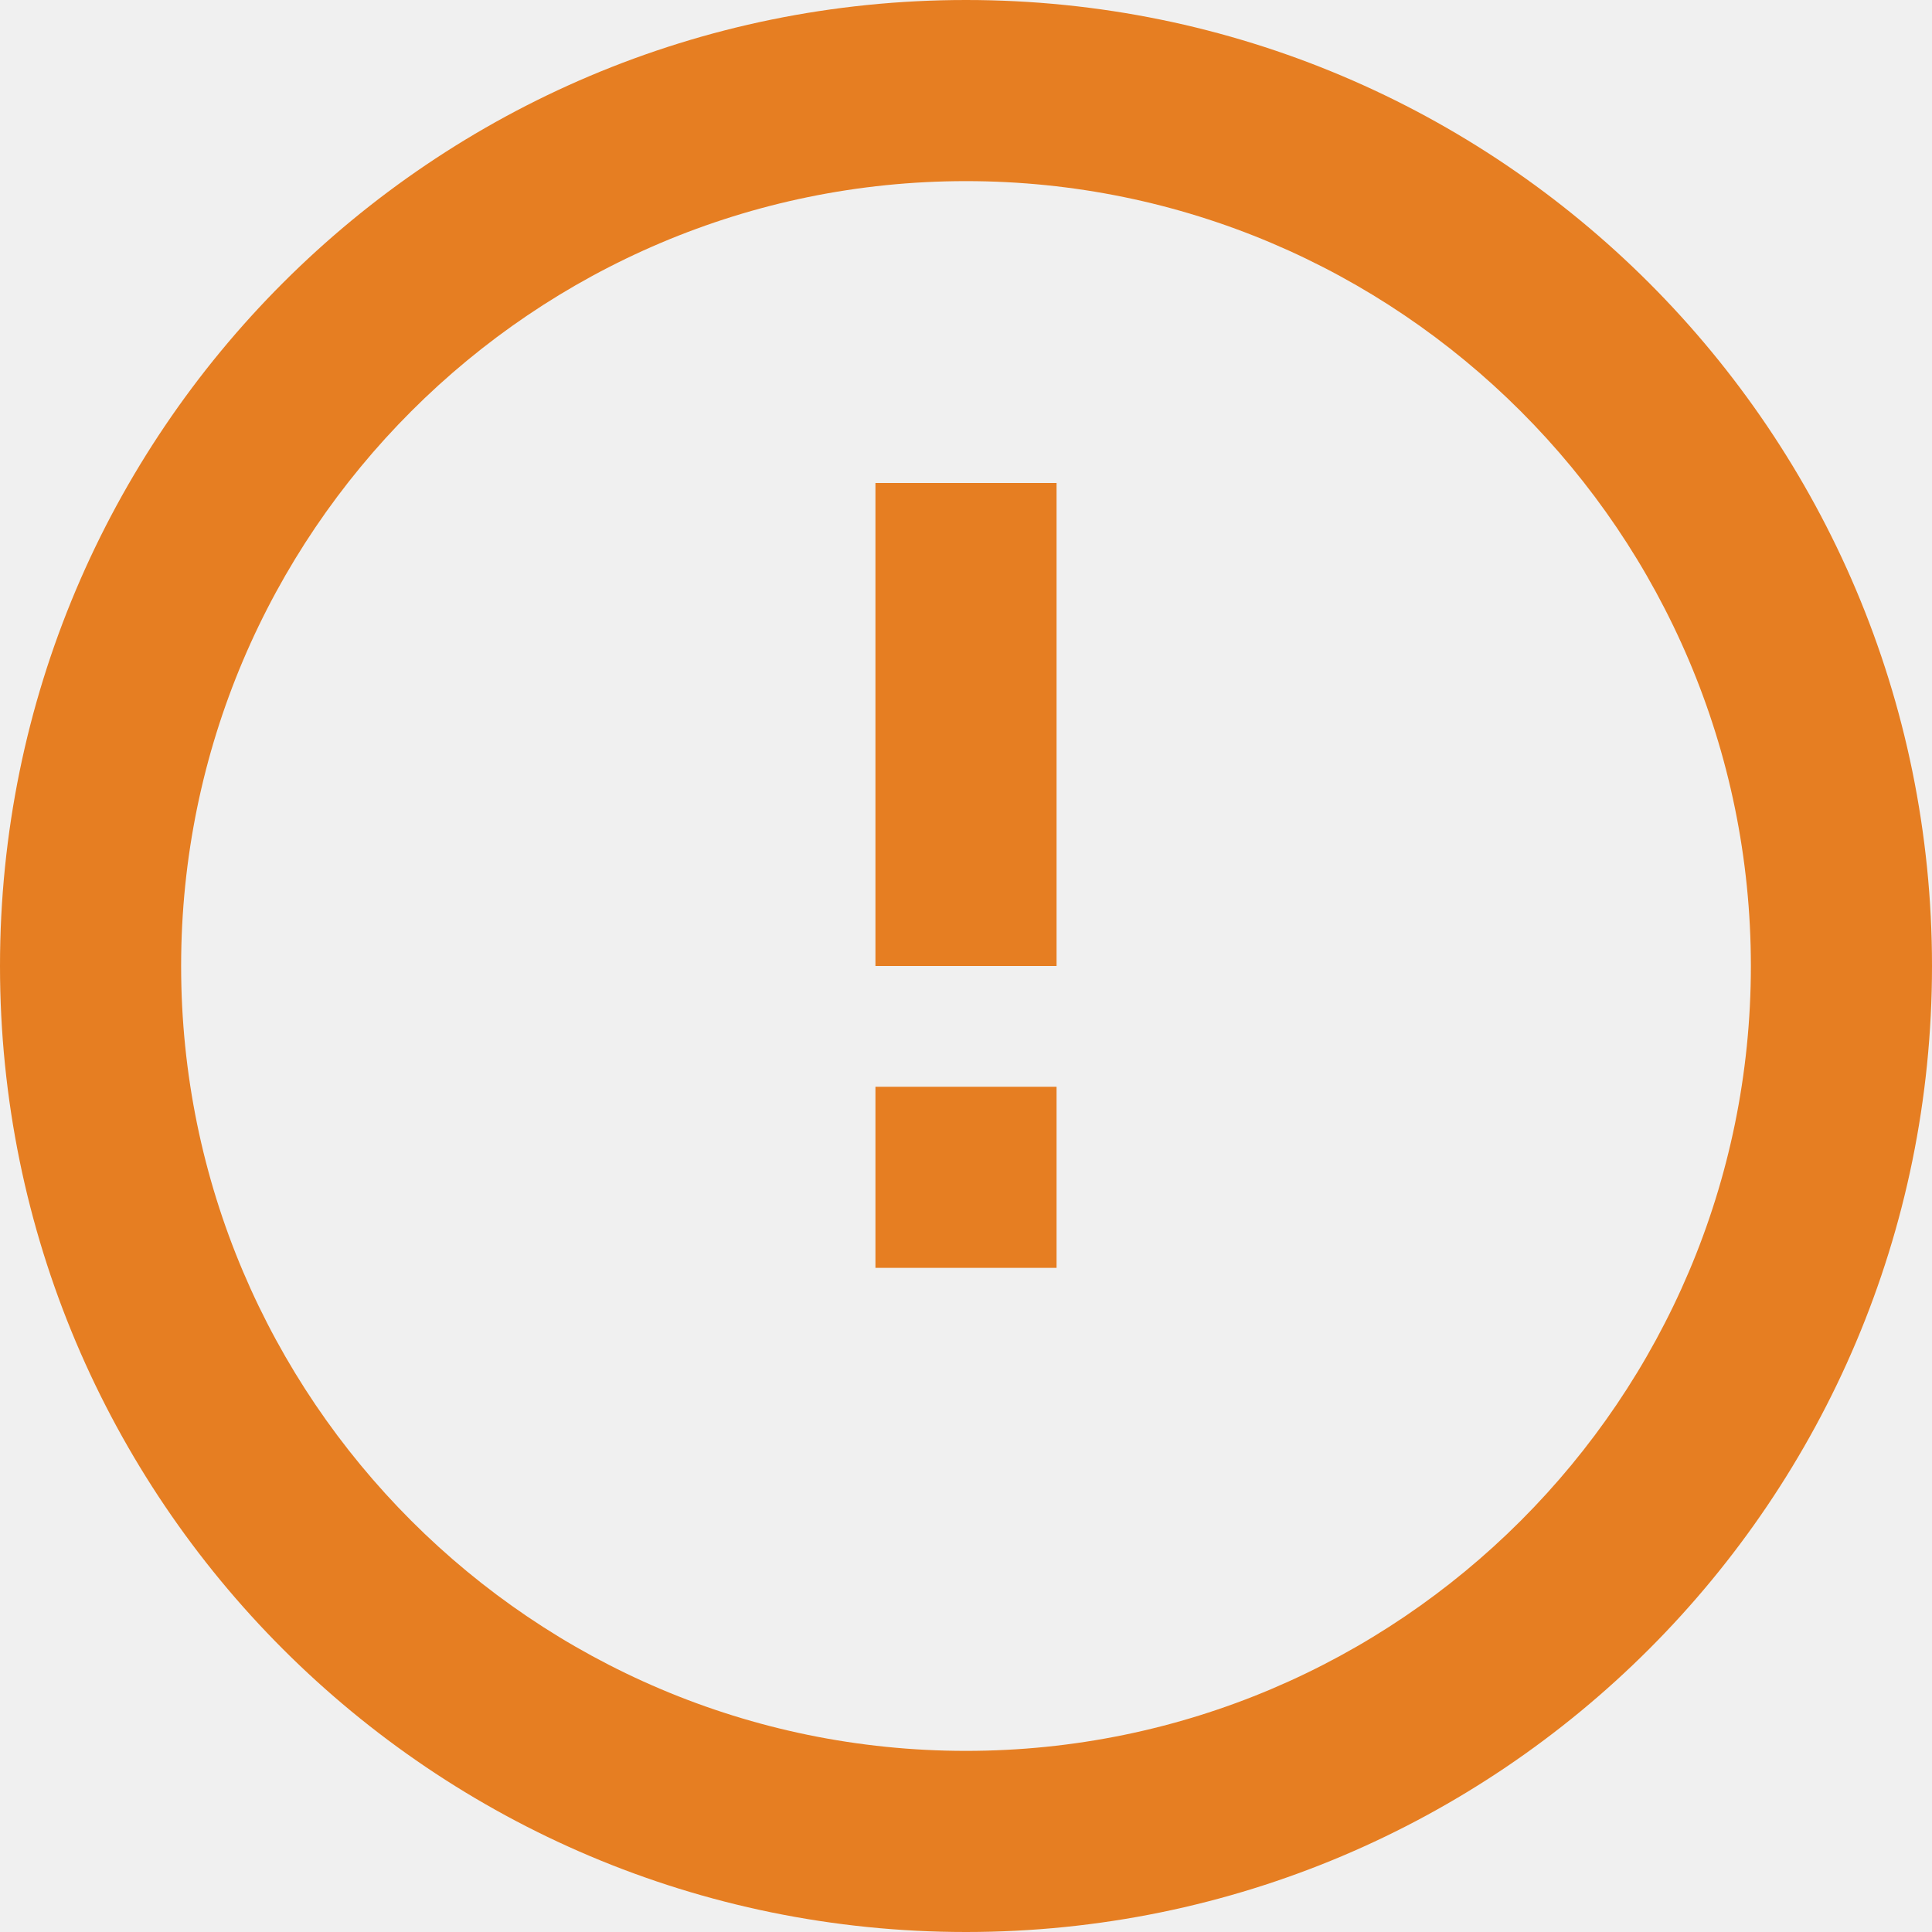
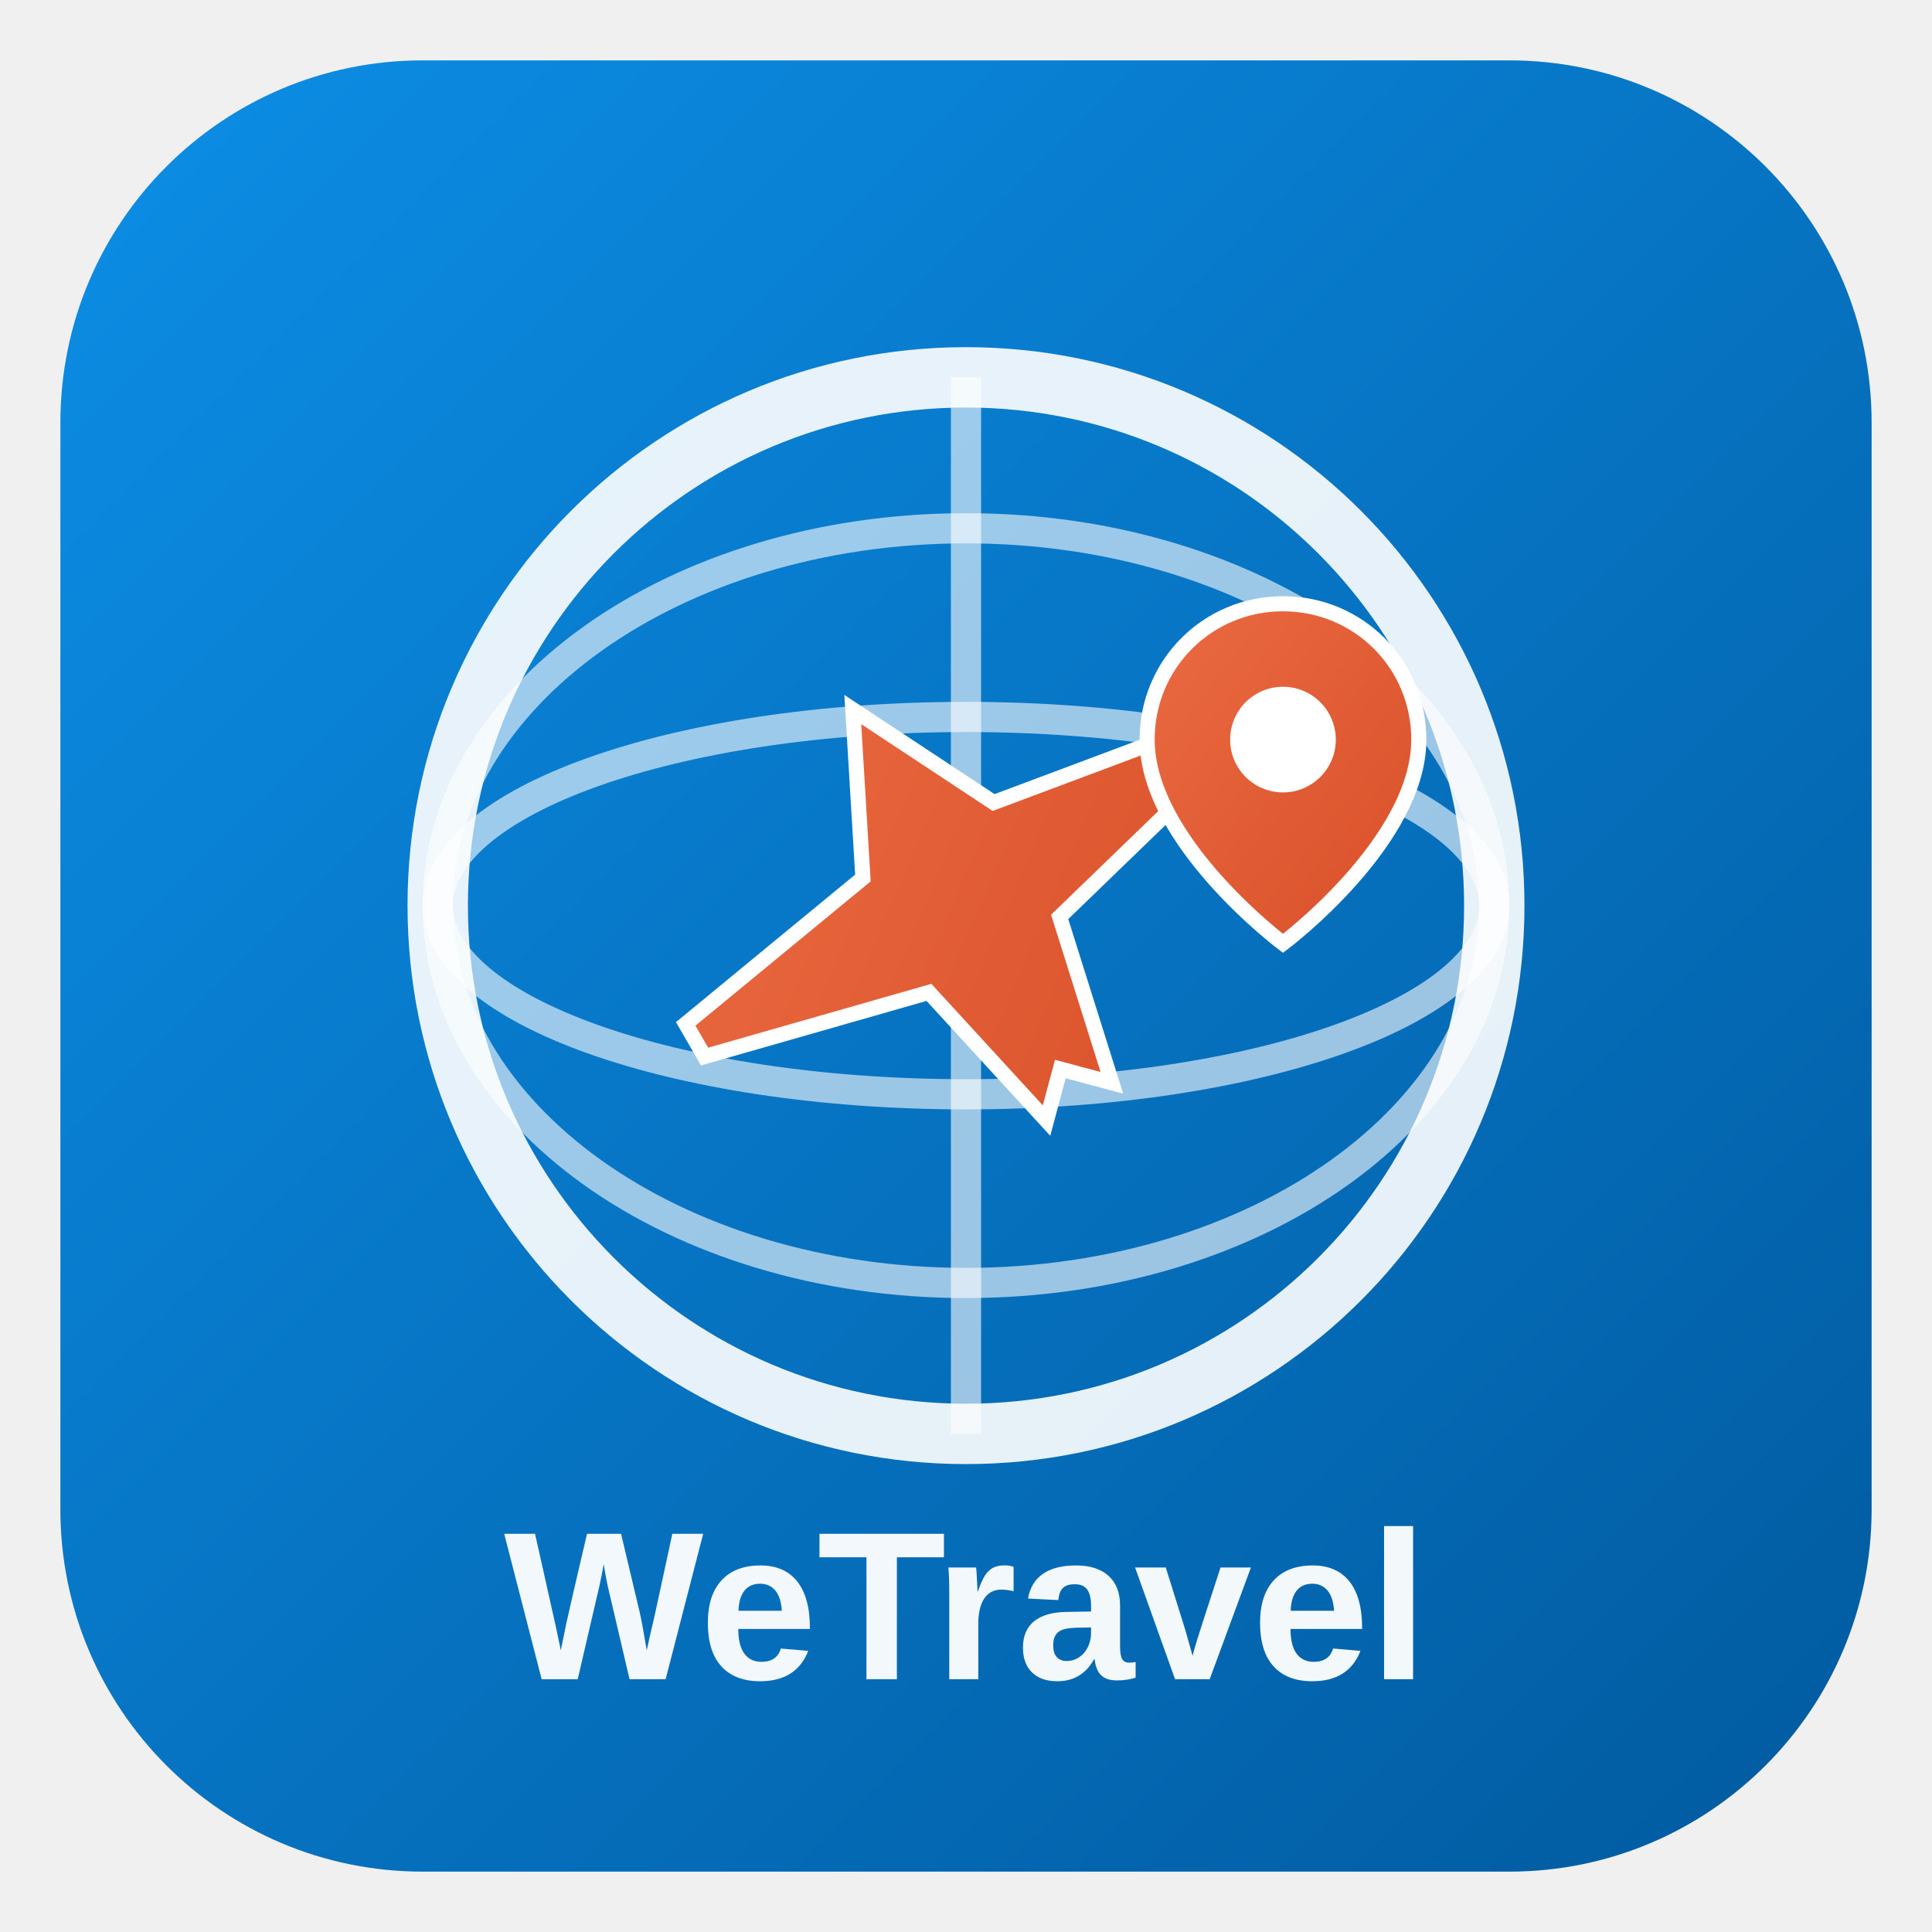
- <svg xmlns="http://www.w3.org/2000/svg" viewBox="0 0 512 512" fill="#E67E22">
-   <path d="M256 0C114.6 0 0 114.6 0 256s114.6 256 256 256 256-114.6 256-256S397.4 0 256 0zm0 464c-114.7 0-208-93.3-208-208S141.3 48 256 48s208 93.3 208 208-93.3 208-208 208zm-24-336h48v128h-48zm0 160h48v48h-48z" />
+ <svg xmlns="http://www.w3.org/2000/svg" viewBox="0 0 512 512">
+   <defs>
+     <linearGradient id="bgGrad" x1="0%" y1="0%" x2="100%" y2="100%">
+       <stop offset="0%" style="stop-color:#0c8ee6;stop-opacity:1" />
+       <stop offset="100%" style="stop-color:#015a9f;stop-opacity:1" />
+     </linearGradient>
+     <linearGradient id="accentGrad" x1="0%" y1="0%" x2="100%" y2="100%">
+       <stop offset="0%" style="stop-color:#eb6b42;stop-opacity:1" />
+       <stop offset="100%" style="stop-color:#d84f28;stop-opacity:1" />
+     </linearGradient>
+   </defs>
+   <rect x="16" y="16" width="480" height="480" rx="96" ry="96" fill="url(#bgGrad)" />
+   <circle cx="256" cy="240" r="140" fill="none" stroke="#ffffff" stroke-width="16" opacity="0.9" />
+   <ellipse cx="256" cy="240" rx="140" ry="50" fill="none" stroke="#ffffff" stroke-width="8" opacity="0.6" />
+   <ellipse cx="256" cy="240" rx="140" ry="100" fill="none" stroke="#ffffff" stroke-width="8" opacity="0.6" />
+   <line x1="256" y1="100" x2="256" y2="380" stroke="#ffffff" stroke-width="8" opacity="0.6" />
+   <g transform="translate(256, 240) rotate(-30)">
+     <path d="M0,-60 L20,-20 L80,-10 L80,0 L20,15 L10,60 L0,50 L-10,60 L-20,15 L-80,0 L-80,-10 L-20,-20 Z" fill="url(#accentGrad)" stroke="#ffffff" stroke-width="4" />
+   </g>
+   <g transform="translate(340, 160)">
+     <path d="M0,0 C-20,0 -36,16 -36,36 C-36,63 0,90 0,90 C0,90 36,63 36,36 C36,16 20,0 0,0 Z" fill="url(#accentGrad)" stroke="#ffffff" stroke-width="4" />
+     <circle cx="0" cy="36" r="14" fill="#ffffff" />
+   </g>
+   <text x="256" y="445" font-family="Arial, sans-serif" font-size="56" font-weight="bold" fill="#ffffff" text-anchor="middle" opacity="0.95">WeTravel</text>
</svg>
